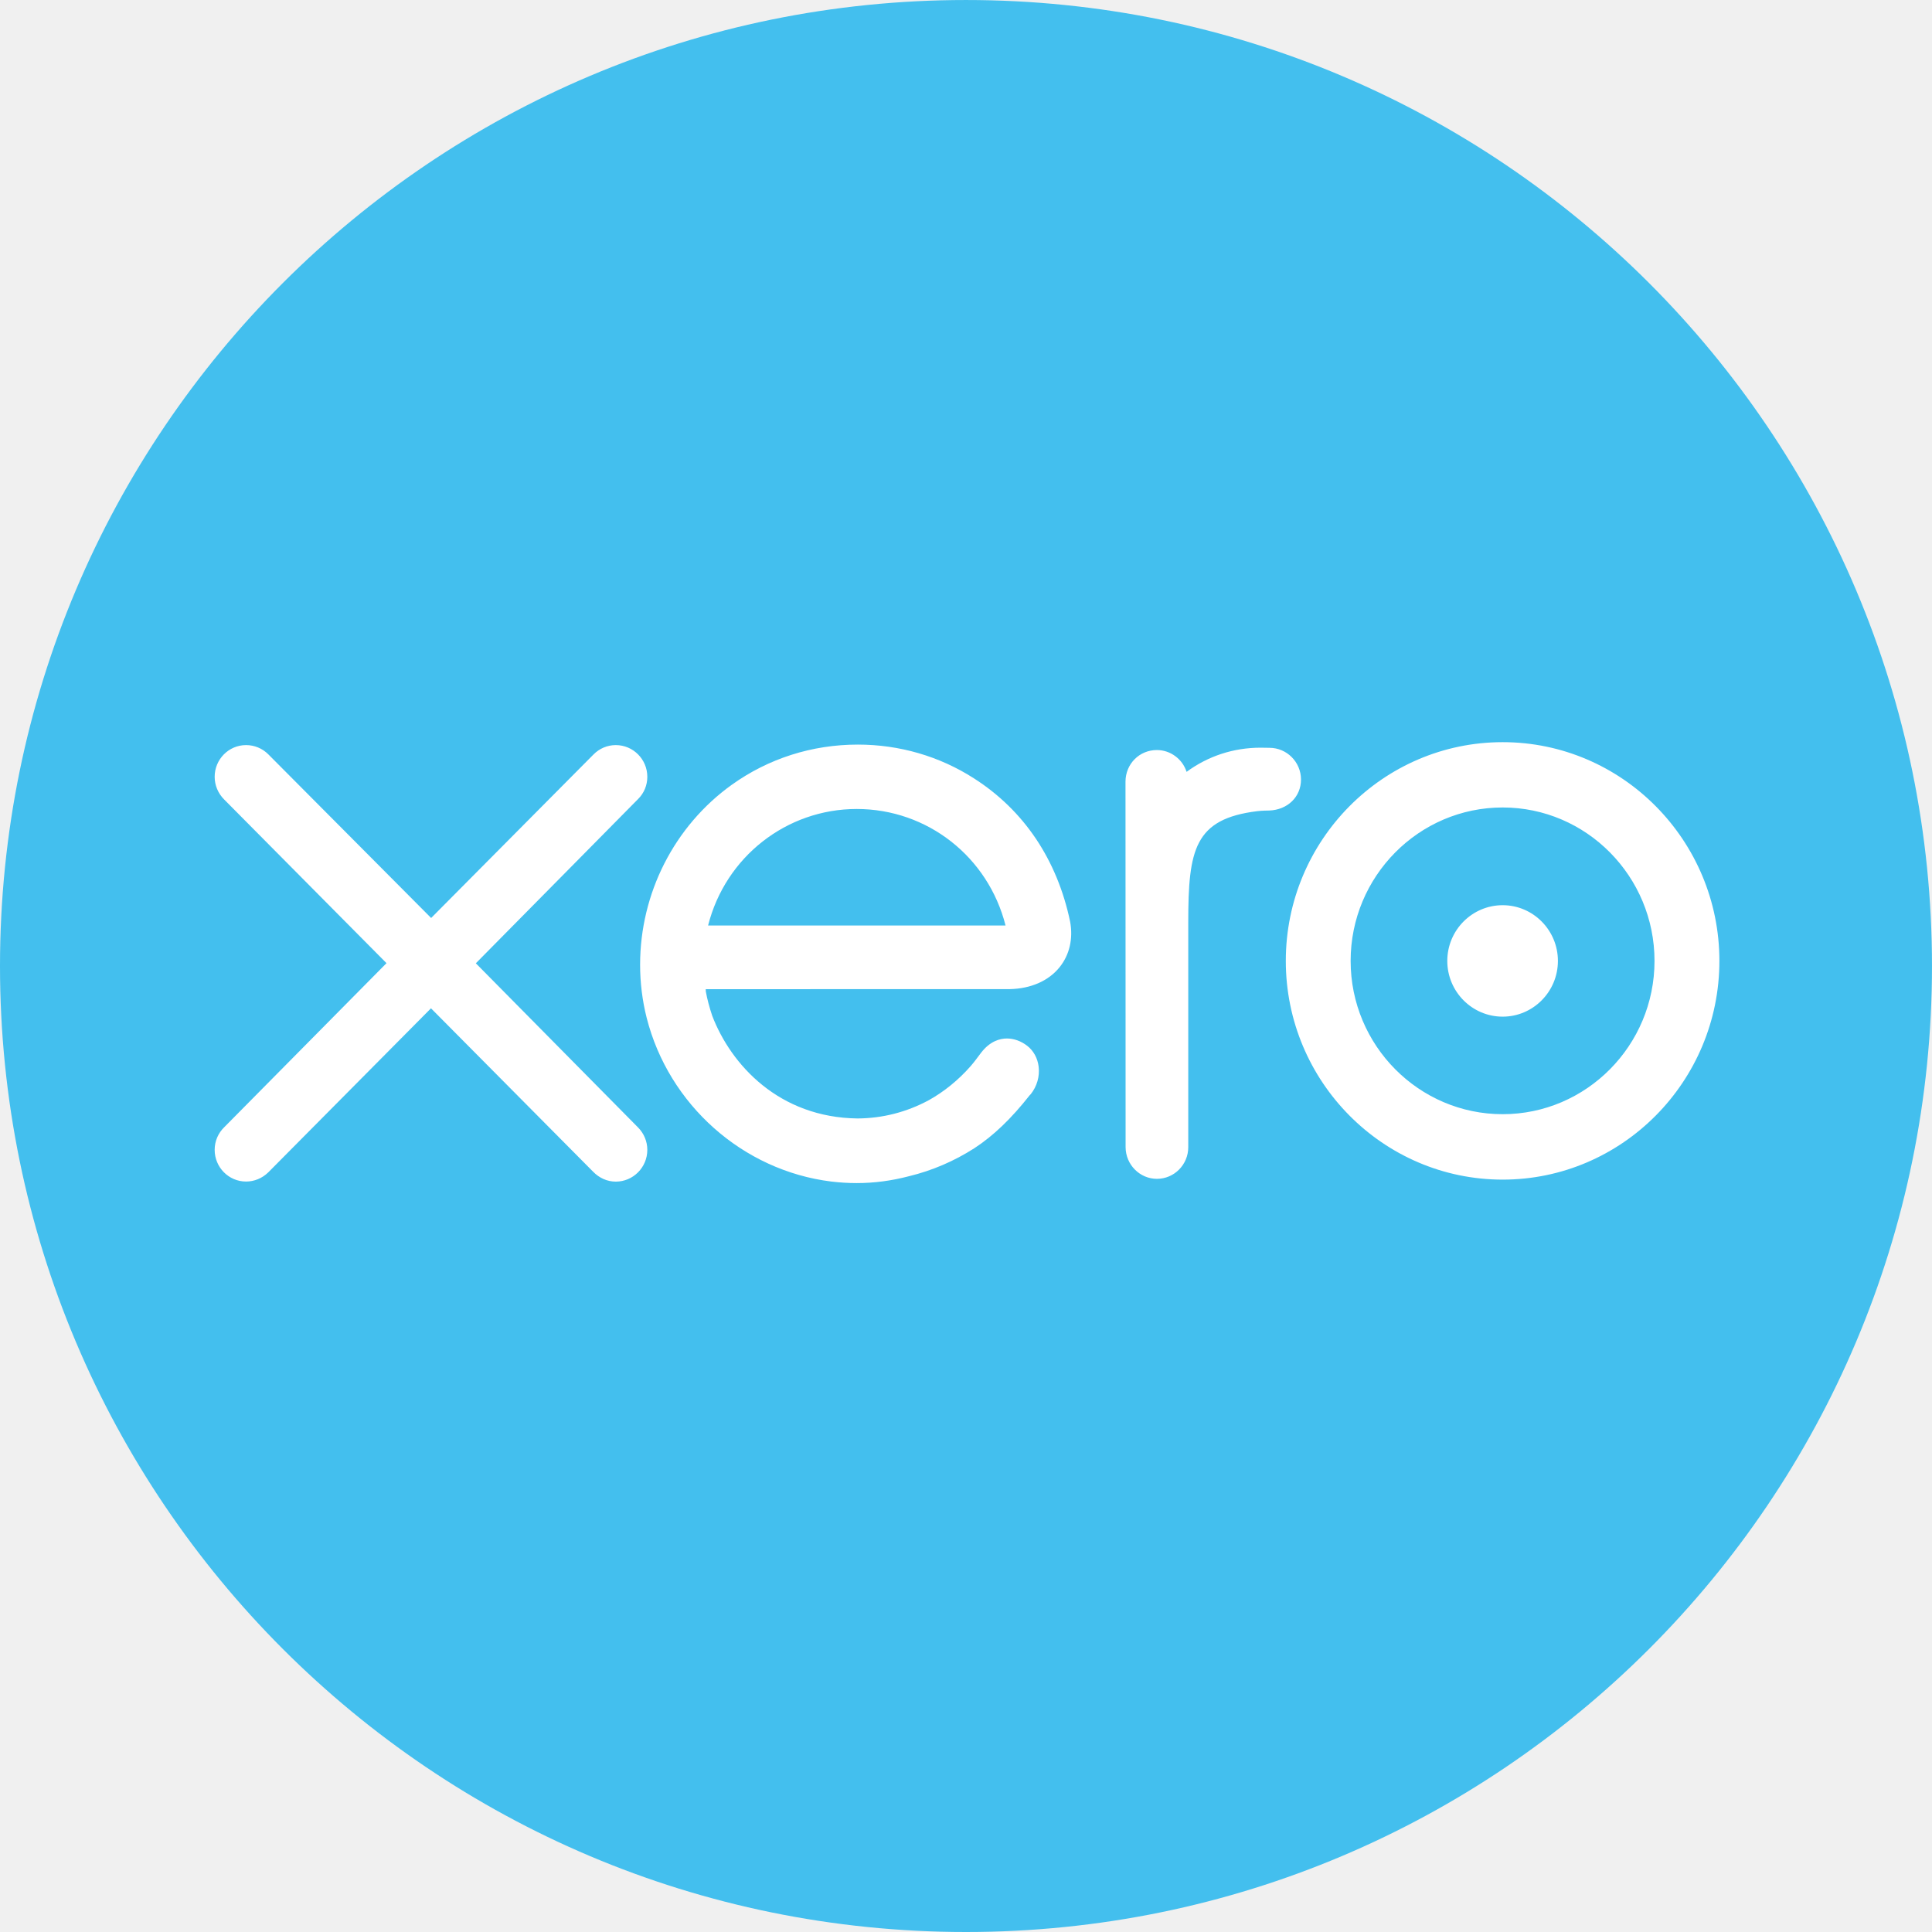
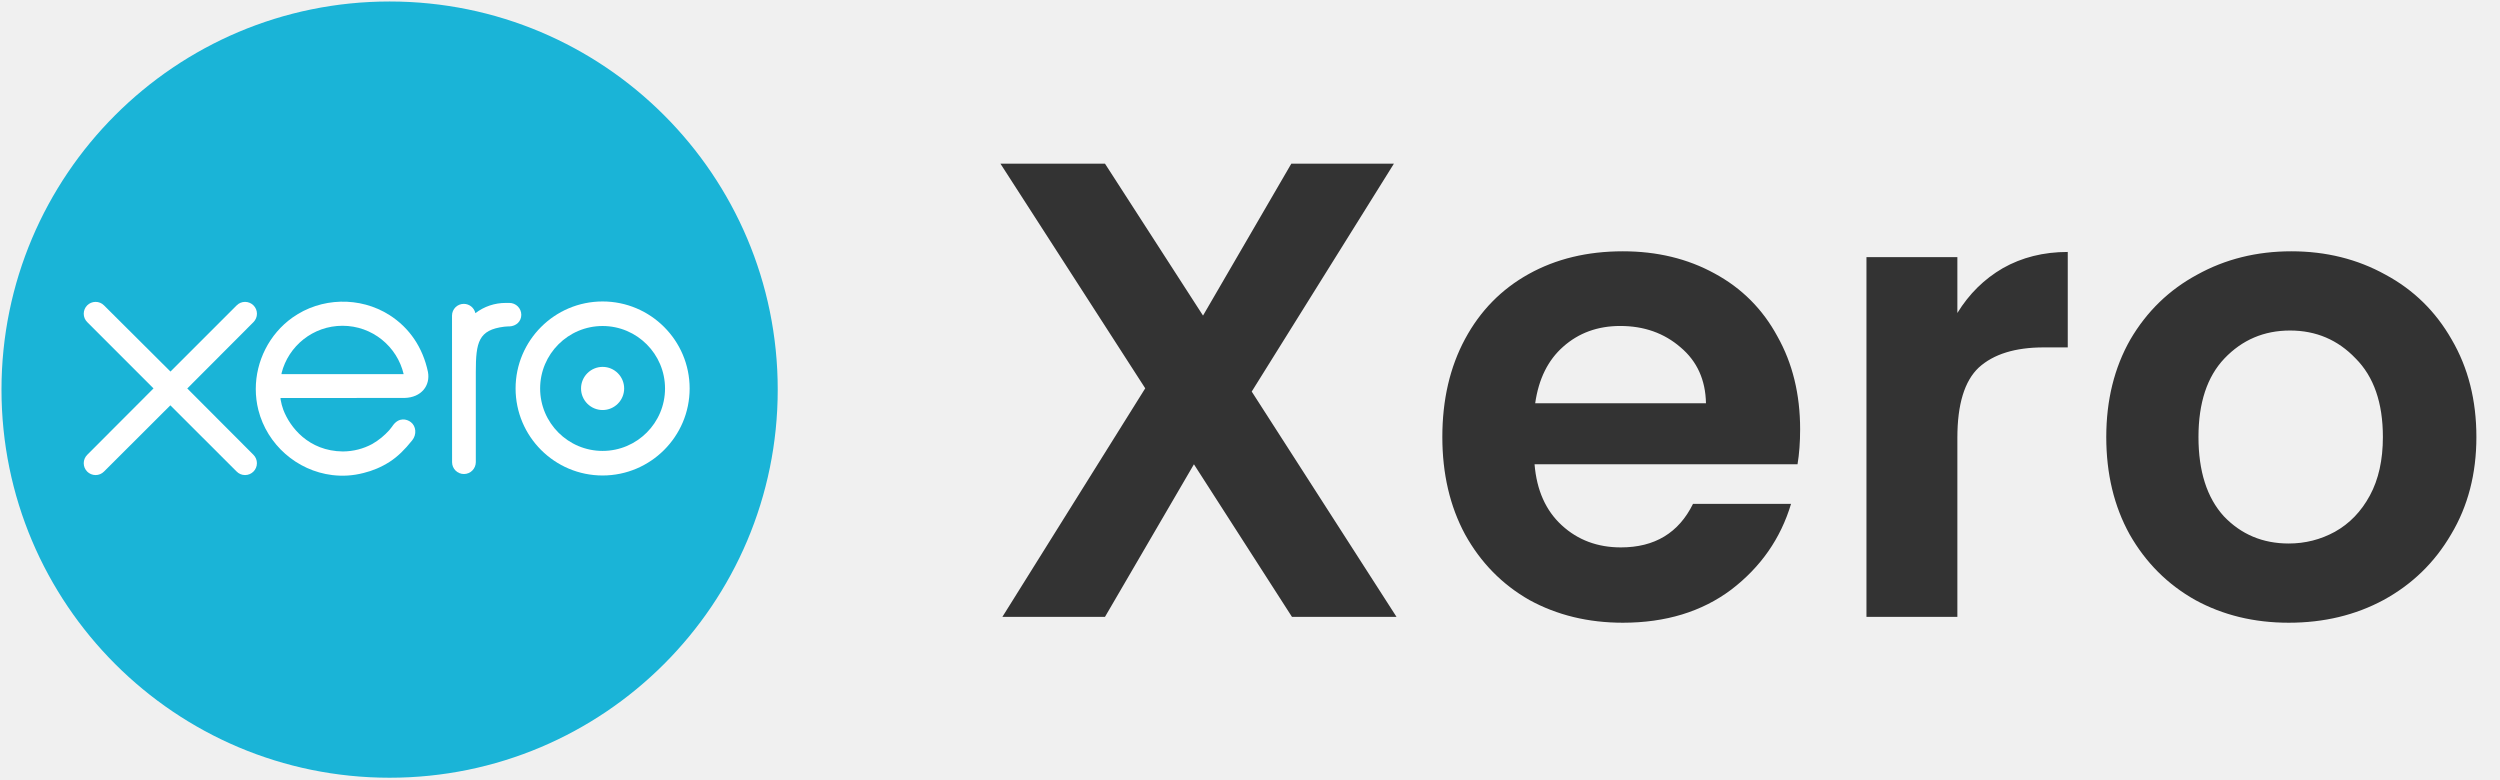
- <svg xmlns="http://www.w3.org/2000/svg" version="1.1" id="svg2" xml:space="preserve" width="830.467" height="830.467" viewBox="0 0 830.467 830.467">
-   <defs id="defs6" />
-   <g id="g10" transform="matrix(1.333333,0,0,-1.333333,0,830.4667)">
-     <g id="g12" transform="scale(0.1)">
-       <path d="M 3114.14,6228.46 C 1394.04,6228.46 0,4834.1 0,3114.23 0,1394.51 1394.04,0 3114.14,0 c 1719.6,0 3114.32,1394.51 3114.32,3114.23 0,1719.87 -1394.72,3114.23 -3114.32,3114.23" style="fill:#43bfee;fill-opacity:1;fill-rule:evenodd;stroke:none" id="path14" />
-       <path d="m 4844.36,2636.51 c -270.25,0 -490.11,221.67 -490.11,494.12 0,272.77 219.86,494.69 490.11,494.69 269.95,0 489.57,-221.92 489.57,-494.69 0,-272.45 -219.62,-494.12 -489.57,-494.12 z m 0,1199.36 c -385.49,0 -699.1,-316.37 -699.1,-705.24 0,-388.76 313.61,-705.06 699.1,-705.06 385.28,0 698.74,316.3 698.74,705.06 0,388.87 -313.46,705.24 -698.74,705.24 z M 2057.21,2593.53 c 19.11,-19.48 29.65,-45.03 29.65,-72 0,-56.47 -45.63,-102.41 -101.69,-102.41 -27.24,0 -53.27,11.44 -73.3,32.21 l -522.43,526.53 -524.694,-529 c -19.601,-19.05 -44.98,-29.48 -71.535,-29.48 -55.789,0 -101.16,45.84 -101.16,102.15 0,27.9 11.105,53.98 31.273,73.41 l 522.716,528.47 -523.501,527.81 c -19.66,19.74 -30.488,45.69 -30.488,73.03 0,56.33 45.371,102.17 101.16,102.17 26.965,0 52.344,-10.49 71.496,-29.51 l 525.243,-527.88 523.17,526.89 c 19.31,19.66 44.91,30.5 72.05,30.5 56.06,0 101.69,-45.84 101.69,-102.17 0,-27.29 -10.56,-52.75 -29.69,-71.7 l -523.13,-529.56 z m 2034.56,1021.95 c -4.56,0 -22.52,-0.12 -39.24,-2.14 -201.71,-25.17 -221.76,-123.37 -221.76,-358.28 v -725.07 c 0,-56.19 -45.32,-101.9 -100.99,-101.9 -55.34,0 -100.63,45.69 -101,101.86 l -0.33,1178.97 c 0.35,56.96 44.78,101.56 101.16,101.56 43.74,0 82.53,-29.03 95.79,-70.32 69.26,51 151.49,77.89 238.45,77.89 l 28.65,-0.42 c 56.04,0 101.75,-45.9 101.75,-102.33 0,-55.68 -43.1,-97.65 -102.48,-99.82 z m 930.72,-484.85 c 0,-99.08 -79.92,-179.68 -178.13,-179.68 -98.42,0 -178.49,80.6 -178.49,179.68 0,99.04 80.07,179.64 178.49,179.64 98.21,0 178.13,-80.6 178.13,-179.64 z m -2739.71,114.18 c 55.9,221.22 252.89,375.63 479.24,375.63 227.53,0 423.6,-154.02 479.74,-375.63 z m 1133.18,-134.46 c 32.1,39.91 44.16,92.11 33.92,147.14 -41.73,199.4 -149.06,359.14 -310.37,461.92 -110.8,71.09 -240.1,108.65 -373.94,108.65 -147.67,0 -288.27,-44.85 -406.6,-129.71 -184.95,-132.74 -295.36,-349.55 -295.36,-580.04 0,-57.86 7.09,-115.29 21.06,-170.7 71.07,-280.65 310.13,-492.92 594.87,-528.19 27.54,-3.32 55.11,-5.02 81.93,-5.02 57.05,0 112.54,7.33 169.58,22.31 74.16,18 144.81,48.31 210.06,90.06 61.65,40.31 118.41,94.62 178.12,170.38 l 3.91,4.09 c 19.88,25.03 29.12,57.22 25.34,88.28 -3.38,27.8 -16.56,51.81 -37.09,67.56 -19.46,15.13 -42.64,23.47 -65.26,23.47 -22.05,0 -54.44,-8.06 -83.73,-46.59 l -2.3,-3.08 c -9.67,-13.02 -19.68,-26.48 -31.19,-39.84 -39.46,-44.73 -84.81,-81.58 -134.7,-109.5 -71.44,-38.43 -148.61,-58.21 -229.21,-58.8 -253.2,2.8 -408.25,172.87 -468.83,330.82 -9.52,28.43 -16.32,54.39 -20.68,78.46 -0.08,2.45 -0.25,5 -0.41,7.51 l 980.29,0.18 c 68.08,1.46 125.13,26.55 160.59,70.64" style="fill:#ffffff;fill-opacity:1;fill-rule:evenodd;stroke:none" id="path16" />
-     </g>
-   </g>
+ <svg xmlns="http://www.w3.org/2000/svg" width="77" height="24" viewBox="0 0 77 24" fill="none">
+   <path d="M12 23.954C18.602 23.954 23.954 18.602 23.954 12C23.954 5.398 18.602 0.046 12 0.046C5.398 0.046 0.046 5.398 0.046 12C0.046 18.602 5.398 23.954 12 23.954Z" fill="#1AB4D7" />
+   <path d="M5.768 11.965L7.808 9.92C7.876 9.851 7.914 9.76 7.914 9.663C7.914 9.462 7.75 9.298 7.548 9.298C7.45 9.298 7.358 9.336 7.288 9.407C7.288 9.407 5.25 11.444 5.25 11.444L3.202 9.404C3.133 9.335 3.042 9.298 2.944 9.298C2.743 9.298 2.579 9.461 2.579 9.663C2.579 9.761 2.618 9.854 2.689 9.923L4.728 11.963L2.69 14.005C2.618 14.076 2.579 14.168 2.579 14.267C2.579 14.469 2.743 14.632 2.944 14.632C3.042 14.632 3.133 14.594 3.202 14.525L5.247 12.484L7.283 14.518C7.355 14.593 7.448 14.632 7.548 14.632C7.749 14.632 7.913 14.469 7.913 14.267C7.913 14.17 7.876 14.078 7.807 14.009L5.768 11.965Z" fill="white" />
+   <path d="M17.896 11.965C17.896 12.331 18.194 12.629 18.561 12.629C18.927 12.629 19.224 12.331 19.224 11.965C19.224 11.598 18.927 11.3 18.561 11.3C18.194 11.3 17.896 11.598 17.896 11.965Z" fill="white" />
+   <path d="M16.636 11.965C16.636 10.905 17.499 10.041 18.56 10.041C19.62 10.041 20.483 10.905 20.483 11.965C20.483 13.026 19.62 13.888 18.56 13.888C17.499 13.888 16.636 13.026 16.636 11.965V11.965ZM15.88 11.965C15.88 13.443 17.082 14.645 18.56 14.645C20.038 14.645 21.241 13.443 21.241 11.965C21.241 10.487 20.038 9.285 18.56 9.285C17.082 9.285 15.88 10.487 15.88 11.965Z" fill="white" />
+   <path d="M15.689 9.33L15.577 9.33C15.239 9.33 14.914 9.437 14.642 9.646C14.606 9.482 14.459 9.359 14.285 9.359C14.084 9.359 13.923 9.52 13.922 9.721C13.922 9.722 13.924 14.236 13.924 14.236C13.924 14.437 14.088 14.6 14.289 14.6C14.49 14.6 14.654 14.437 14.655 14.235C14.655 14.234 14.655 11.459 14.655 11.459C14.655 10.534 14.739 10.161 15.532 10.062C15.605 10.052 15.685 10.054 15.685 10.054C15.902 10.046 16.056 9.897 16.056 9.696C16.056 9.494 15.891 9.33 15.689 9.33" fill="white" />
+   <path d="M8.671 11.524C8.671 11.514 8.672 11.504 8.672 11.493C8.884 10.654 9.644 10.034 10.549 10.034C11.465 10.034 12.231 10.669 12.433 11.524H8.671ZM13.181 11.455C13.024 10.709 12.615 10.097 11.994 9.703C11.085 9.126 9.885 9.158 9.007 9.782C8.291 10.292 7.878 11.125 7.878 11.983C7.878 12.199 7.904 12.416 7.958 12.63C8.228 13.693 9.142 14.498 10.232 14.632C10.556 14.671 10.871 14.652 11.197 14.568C11.477 14.5 11.748 14.386 11.998 14.226C12.257 14.059 12.474 13.839 12.684 13.576C12.688 13.572 12.692 13.567 12.696 13.562C12.842 13.382 12.815 13.125 12.655 13.002C12.52 12.899 12.293 12.857 12.115 13.085C12.077 13.14 12.034 13.196 11.987 13.252C11.845 13.409 11.669 13.56 11.459 13.678C11.191 13.822 10.885 13.903 10.56 13.905C9.497 13.893 8.928 13.151 8.726 12.621C8.69 12.523 8.663 12.42 8.644 12.314C8.642 12.294 8.64 12.275 8.639 12.258C8.859 12.258 12.454 12.257 12.454 12.257C12.977 12.246 13.259 11.877 13.181 11.455Z" fill="white" />
+   <path d="M39.793 19L36.773 14.3L34.033 19H30.873L35.273 11.96L30.813 5.04H34.033L37.053 9.72L39.773 5.04H42.933L38.553 12.06L43.013 19H39.793ZM55.444 13.22C55.444 13.62 55.417 13.98 55.364 14.3H47.264C47.33 15.1 47.61 15.727 48.104 16.18C48.597 16.633 49.204 16.86 49.924 16.86C50.964 16.86 51.704 16.413 52.144 15.52H55.164C54.844 16.587 54.23 17.467 53.324 18.16C52.417 18.84 51.304 19.18 49.984 19.18C48.917 19.18 47.957 18.947 47.104 18.48C46.264 18 45.604 17.327 45.124 16.46C44.657 15.593 44.424 14.593 44.424 13.46C44.424 12.313 44.657 11.307 45.124 10.44C45.59 9.573 46.244 8.907 47.084 8.44C47.924 7.973 48.89 7.74 49.984 7.74C51.037 7.74 51.977 7.967 52.804 8.42C53.644 8.873 54.29 9.52 54.744 10.36C55.21 11.187 55.444 12.14 55.444 13.22ZM52.544 12.42C52.53 11.7 52.27 11.127 51.764 10.7C51.257 10.26 50.637 10.04 49.904 10.04C49.21 10.04 48.624 10.253 48.144 10.68C47.677 11.093 47.39 11.673 47.284 12.42H52.544ZM60.287 9.64C60.647 9.053 61.114 8.593 61.687 8.26C62.274 7.927 62.941 7.76 63.687 7.76V10.7H62.947C62.067 10.7 61.401 10.907 60.947 11.32C60.507 11.733 60.287 12.453 60.287 13.48V19H57.487V7.92H60.287V9.64ZM70.493 19.18C69.427 19.18 68.467 18.947 67.613 18.48C66.76 18 66.087 17.327 65.593 16.46C65.113 15.593 64.873 14.593 64.873 13.46C64.873 12.327 65.12 11.327 65.613 10.46C66.12 9.593 66.807 8.927 67.673 8.46C68.54 7.98 69.507 7.74 70.573 7.74C71.64 7.74 72.607 7.98 73.473 8.46C74.34 8.927 75.02 9.593 75.513 10.46C76.02 11.327 76.273 12.327 76.273 13.46C76.273 14.593 76.013 15.593 75.493 16.46C74.987 17.327 74.293 18 73.413 18.48C72.547 18.947 71.573 19.18 70.493 19.18ZM70.493 16.74C71 16.74 71.473 16.62 71.913 16.38C72.367 16.127 72.727 15.753 72.993 15.26C73.26 14.767 73.393 14.167 73.393 13.46C73.393 12.407 73.113 11.6 72.553 11.04C72.007 10.467 71.333 10.18 70.533 10.18C69.733 10.18 69.06 10.467 68.513 11.04C67.98 11.6 67.713 12.407 67.713 13.46C67.713 14.513 67.973 15.327 68.493 15.9C69.027 16.46 69.693 16.74 70.493 16.74Z" fill="#333333" />
</svg>
